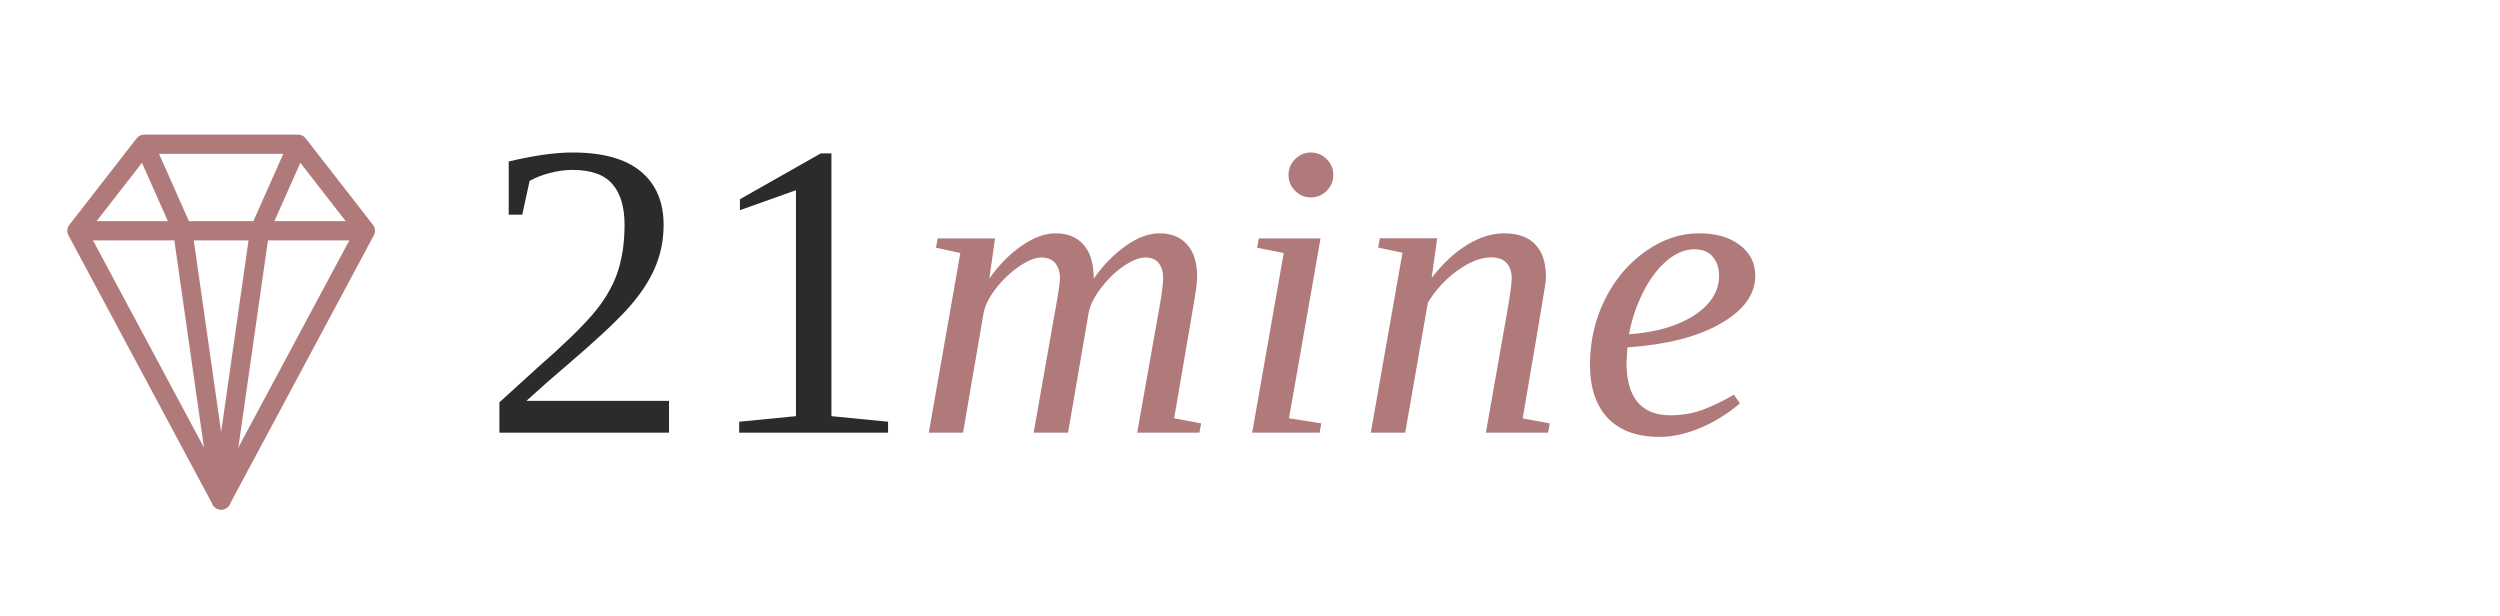
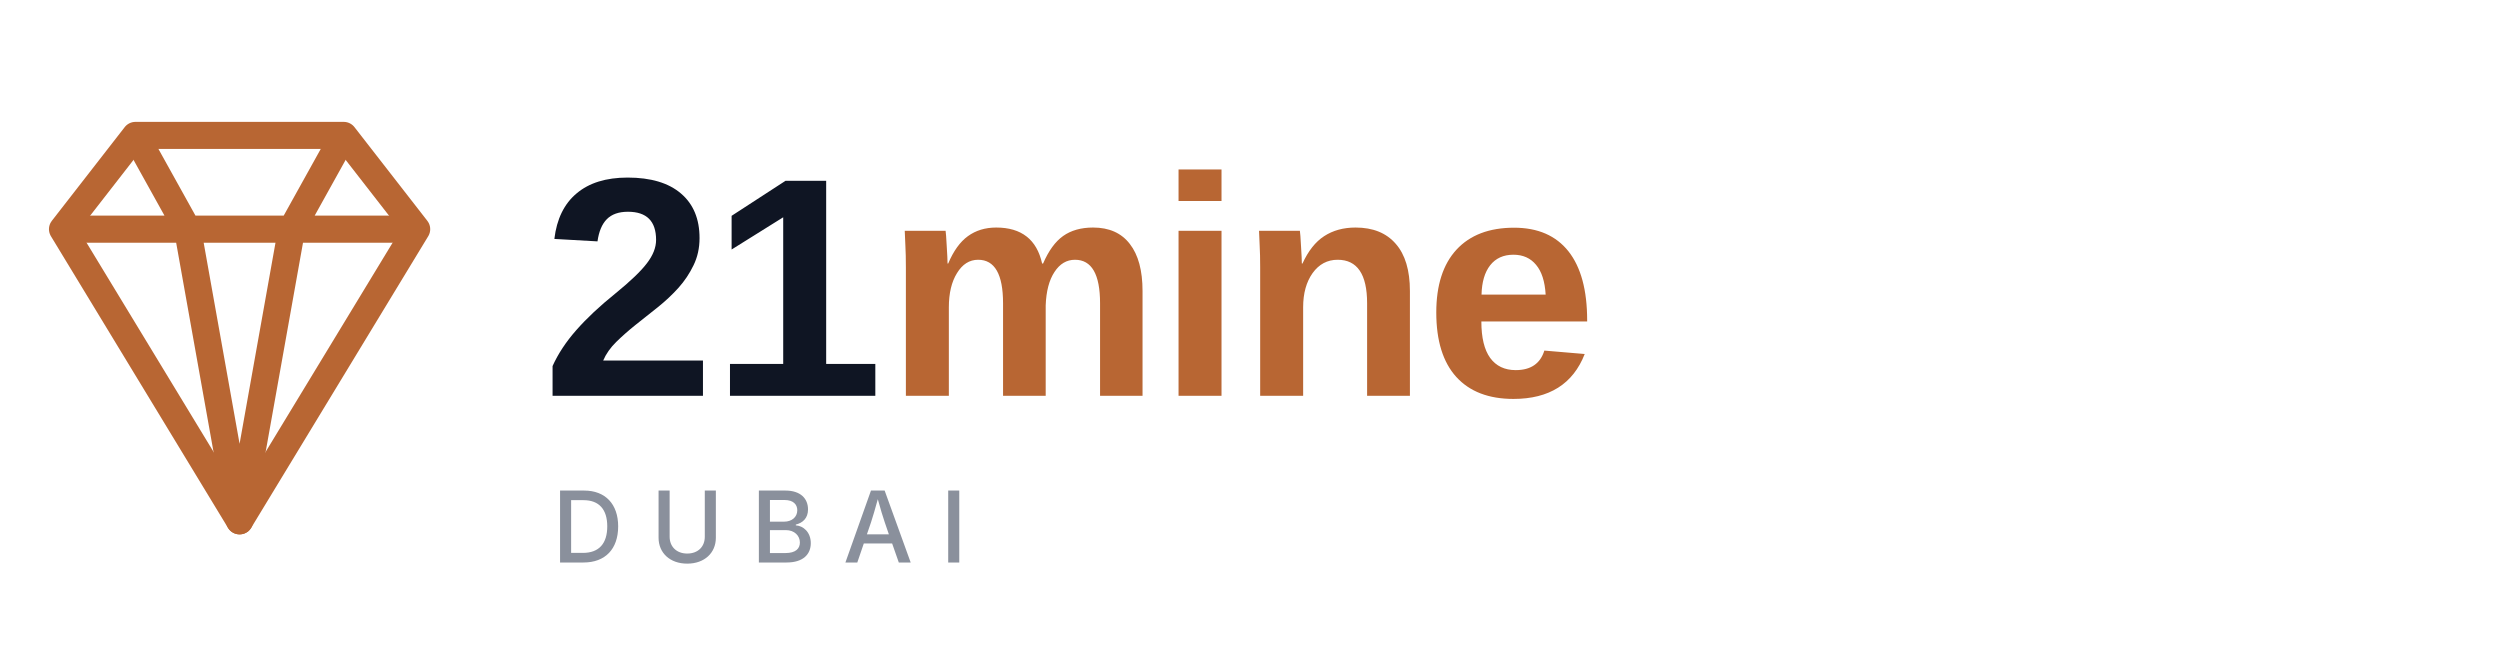
- <svg xmlns="http://www.w3.org/2000/svg" viewBox="0 0 260 64" role="img" aria-label="21mine">
-   <g fill="none" stroke="#B07A7A" stroke-width="2" stroke-linejoin="round" transform="translate(2 6)">
-     <path d="M6 18 L13 9 H29 L36 18 L21 46 Z" />
-     <path d="M6 18 H36 M13 9 L17 18 L21 46 L25 18 L29 9" />
+ <svg xmlns="http://www.w3.org/2000/svg" viewBox="0 0 240 64" role="img" aria-label="21mine">
+   <g fill="none" stroke="#B86633" stroke-width="2.6" stroke-linejoin="round" transform="translate(2 8)">
+     <path d="M4 14 L11 5 H31 L38 14 L21 42 Z" />
+     <path d="M4 14 H38 M11 5 L16 14 L21 42 L26 14 L31 5" />
  </g>
-   <text x="50" y="45" font-family="'Cormorant Garamond', Georgia, 'Times New Roman', serif" font-size="44" fill="#2B2B2B" letter-spacing="1">21<tspan fill="#B07A7A" font-style="italic">mine</tspan>
+   <text x="52" y="38" font-family="Montserrat, Arial, sans-serif" font-weight="700" font-size="30" fill="#0F1523" letter-spacing="-0.5">21<tspan fill="#B86633">mine</tspan>
  </text>
+   <text x="53" y="54" font-family="Inter, Arial, sans-serif" font-weight="500" font-size="9.5" fill="#8A909C" letter-spacing="2.6">DUBAI</text>
</svg>
